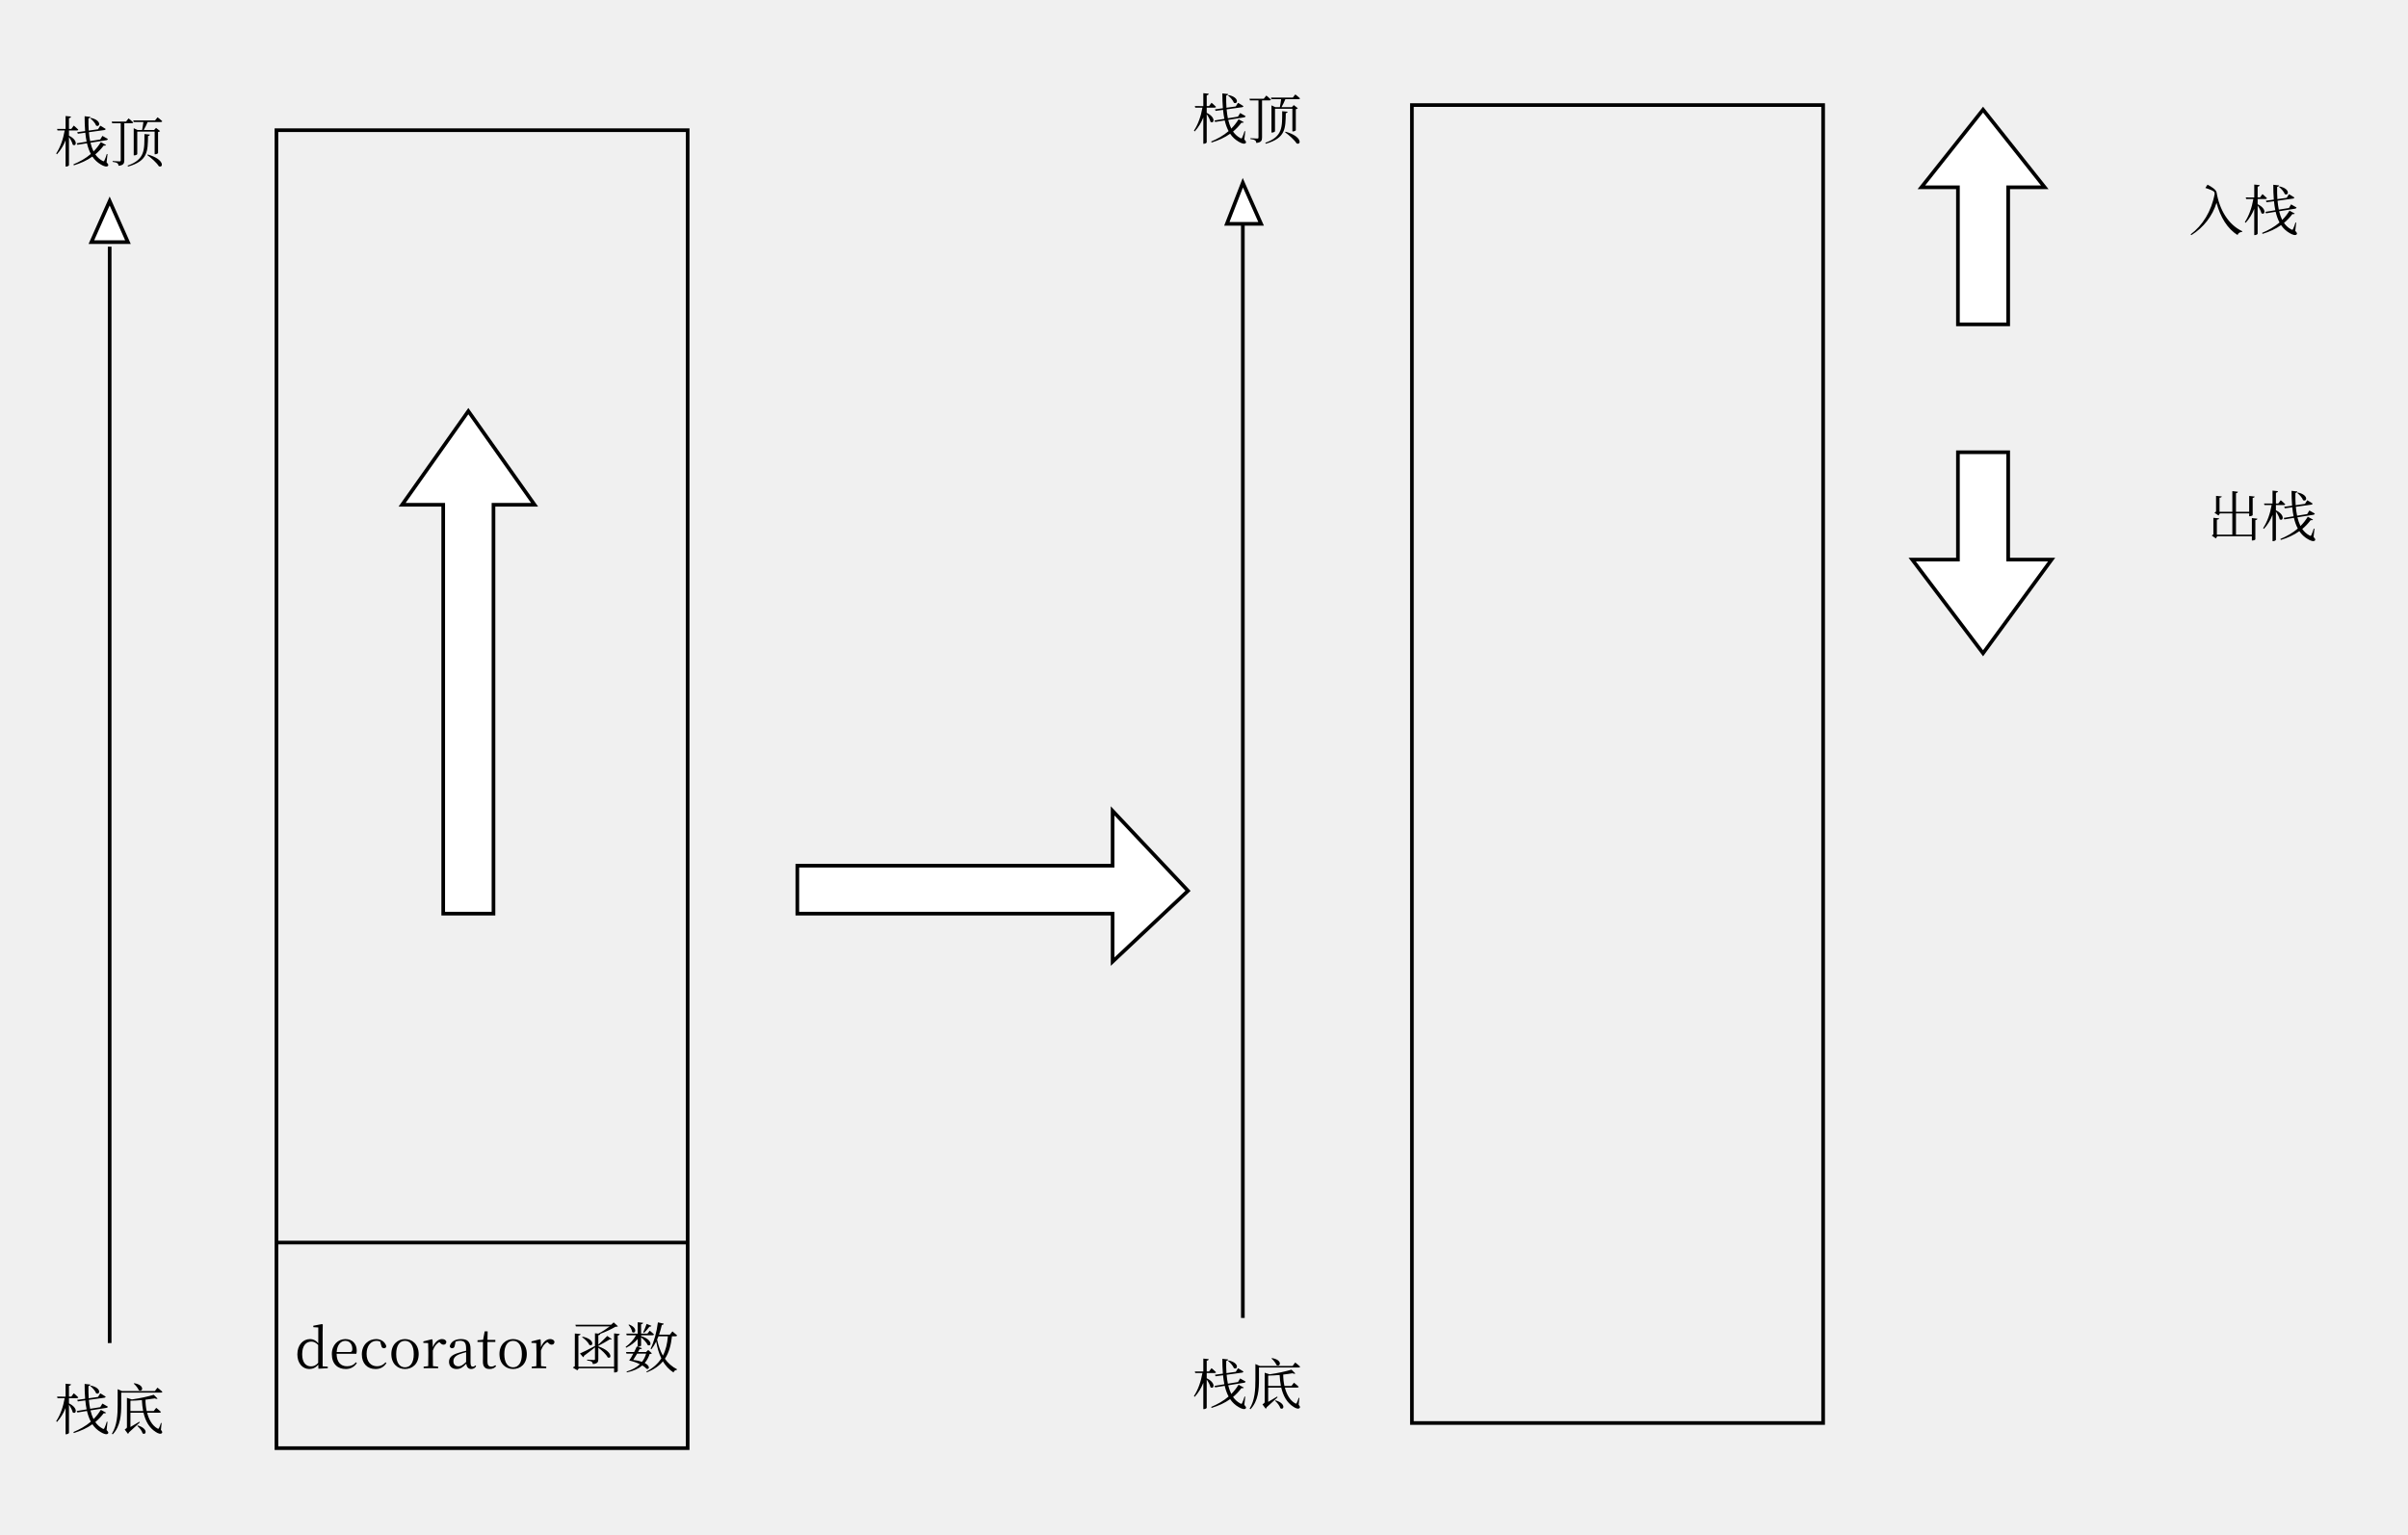
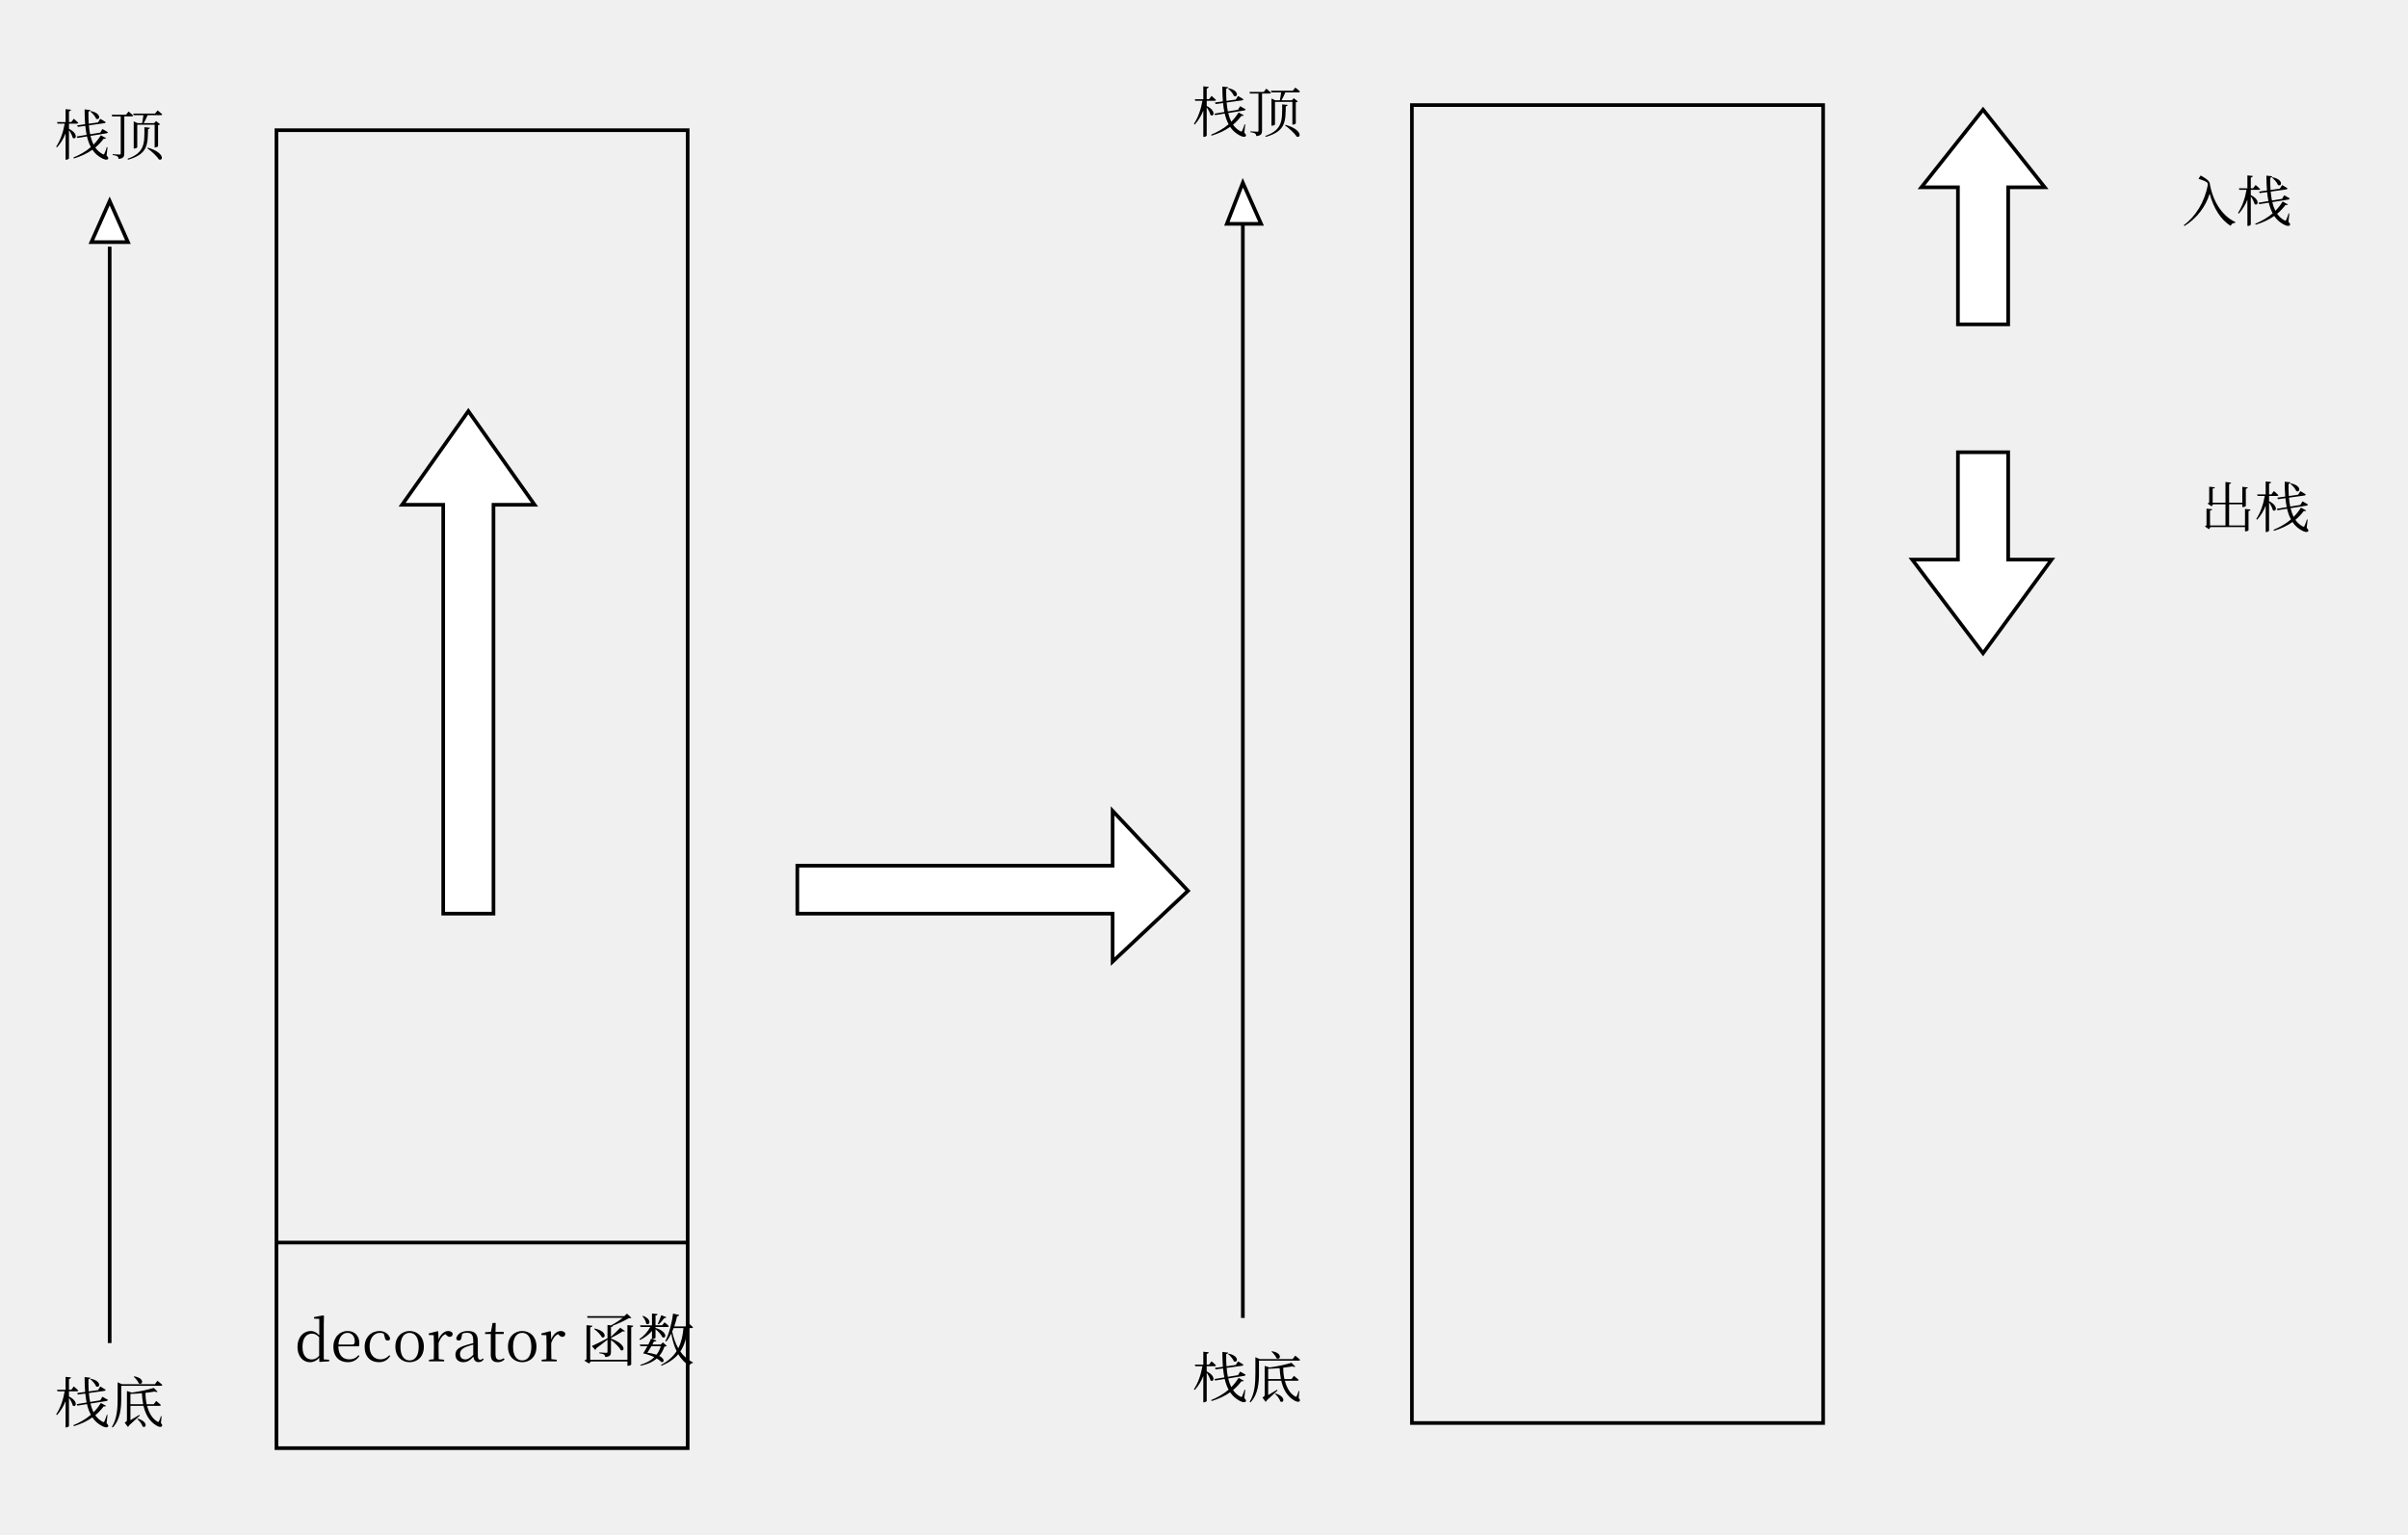
<svg xmlns="http://www.w3.org/2000/svg" viewBox="0 0 1054 672" role="img" aria-label="函数调用栈的示意图：左边是带有 decorator 函数的栈，右边是入栈与出栈的方向，栈自栈底向栈顶生长" font-family="Seaford, 'Songti SC', STSong, SimSun, 'Noto Serif CJK SC', Palatino, 'Source Serif Pro', serif">
  <g fill="none" stroke="#000" stroke-width="1.6">
    <rect x="121" y="57" width="180" height="577" />
    <path d="M121 544 H301" />
    <path d="M205 180 L176 221 H194 V400 H216 V221 H234 Z" fill="#fff" />
    <path d="M48 588 V108" />
    <path d="M48 88 L40 106 H56 Z" fill="#fff" />
  </g>
  <g font-size="24">
-     <text x="24" y="71">栈顶</text>
-     <text x="24" y="626">栈底</text>
-     <text x="129" y="599">decorator 函数</text>
+     <text x="24" y="68">栈顶</text>
+     <text x="24" y="623">栈底</text>
+     <text x="129" y="596" font-size="25">decorator 函数</text>
  </g>
  <path d="M349 379 H487 V355 L520 390 L487 421 V400 H349 Z" fill="#fff" stroke="#000" stroke-width="1.6" />
  <g fill="none" stroke="#000" stroke-width="1.6">
    <rect x="618" y="46" width="180" height="577" />
    <path d="M544 577 V98" />
    <path d="M544 80 L537 98 H552 Z" fill="#fff" />
  </g>
  <g font-size="24">
-     <text x="522" y="61">栈顶</text>
-     <text x="522" y="615">栈底</text>
+     <text x="522" y="58">栈顶</text>
+     <text x="522" y="612">栈底</text>
  </g>
  <path d="M868 48 L841 82 H857 V142 H879 V82 H895 Z" fill="#fff" stroke="#000" stroke-width="1.6" />
  <path d="M868 286 L837 245 H857 V198 H879 V245 H898 Z" fill="#fff" stroke="#000" stroke-width="1.6" />
  <g font-size="24">
-     <text x="958" y="101">入栈</text>
-     <text x="966" y="235">出栈</text>
+     <text x="955" y="97">入栈</text>
+     <text x="963" y="231">出栈</text>
  </g>
</svg>
